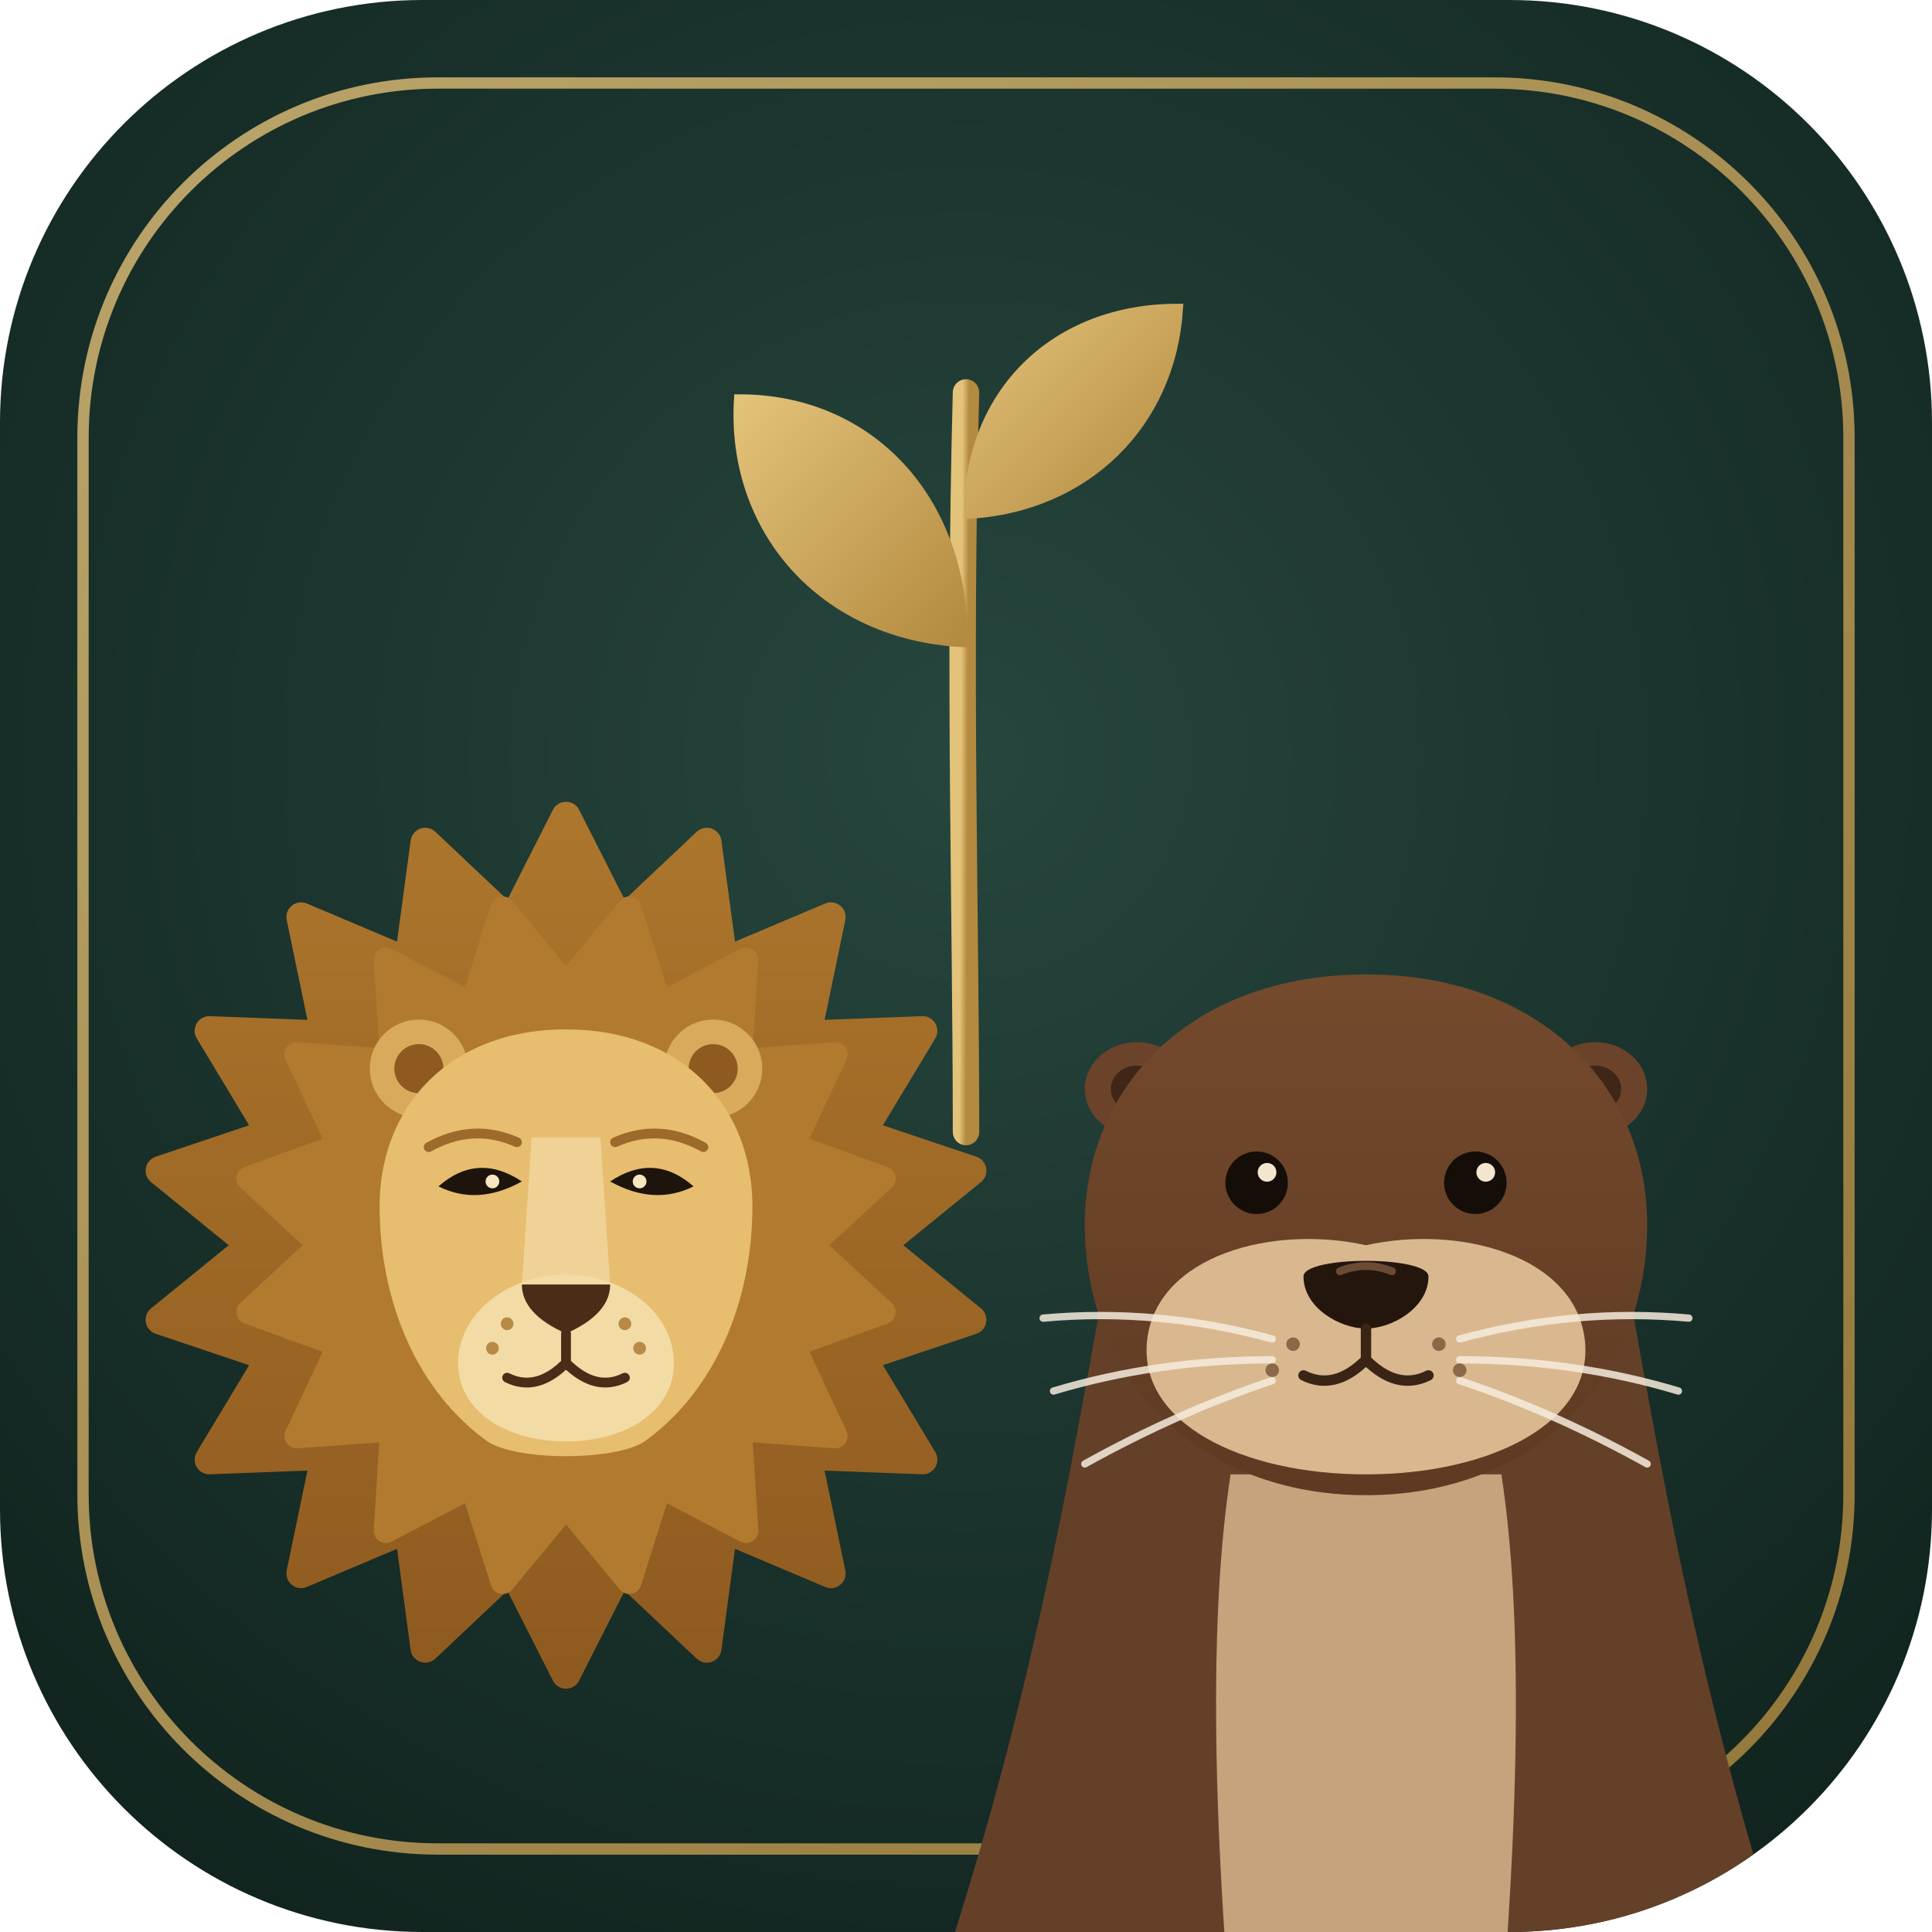
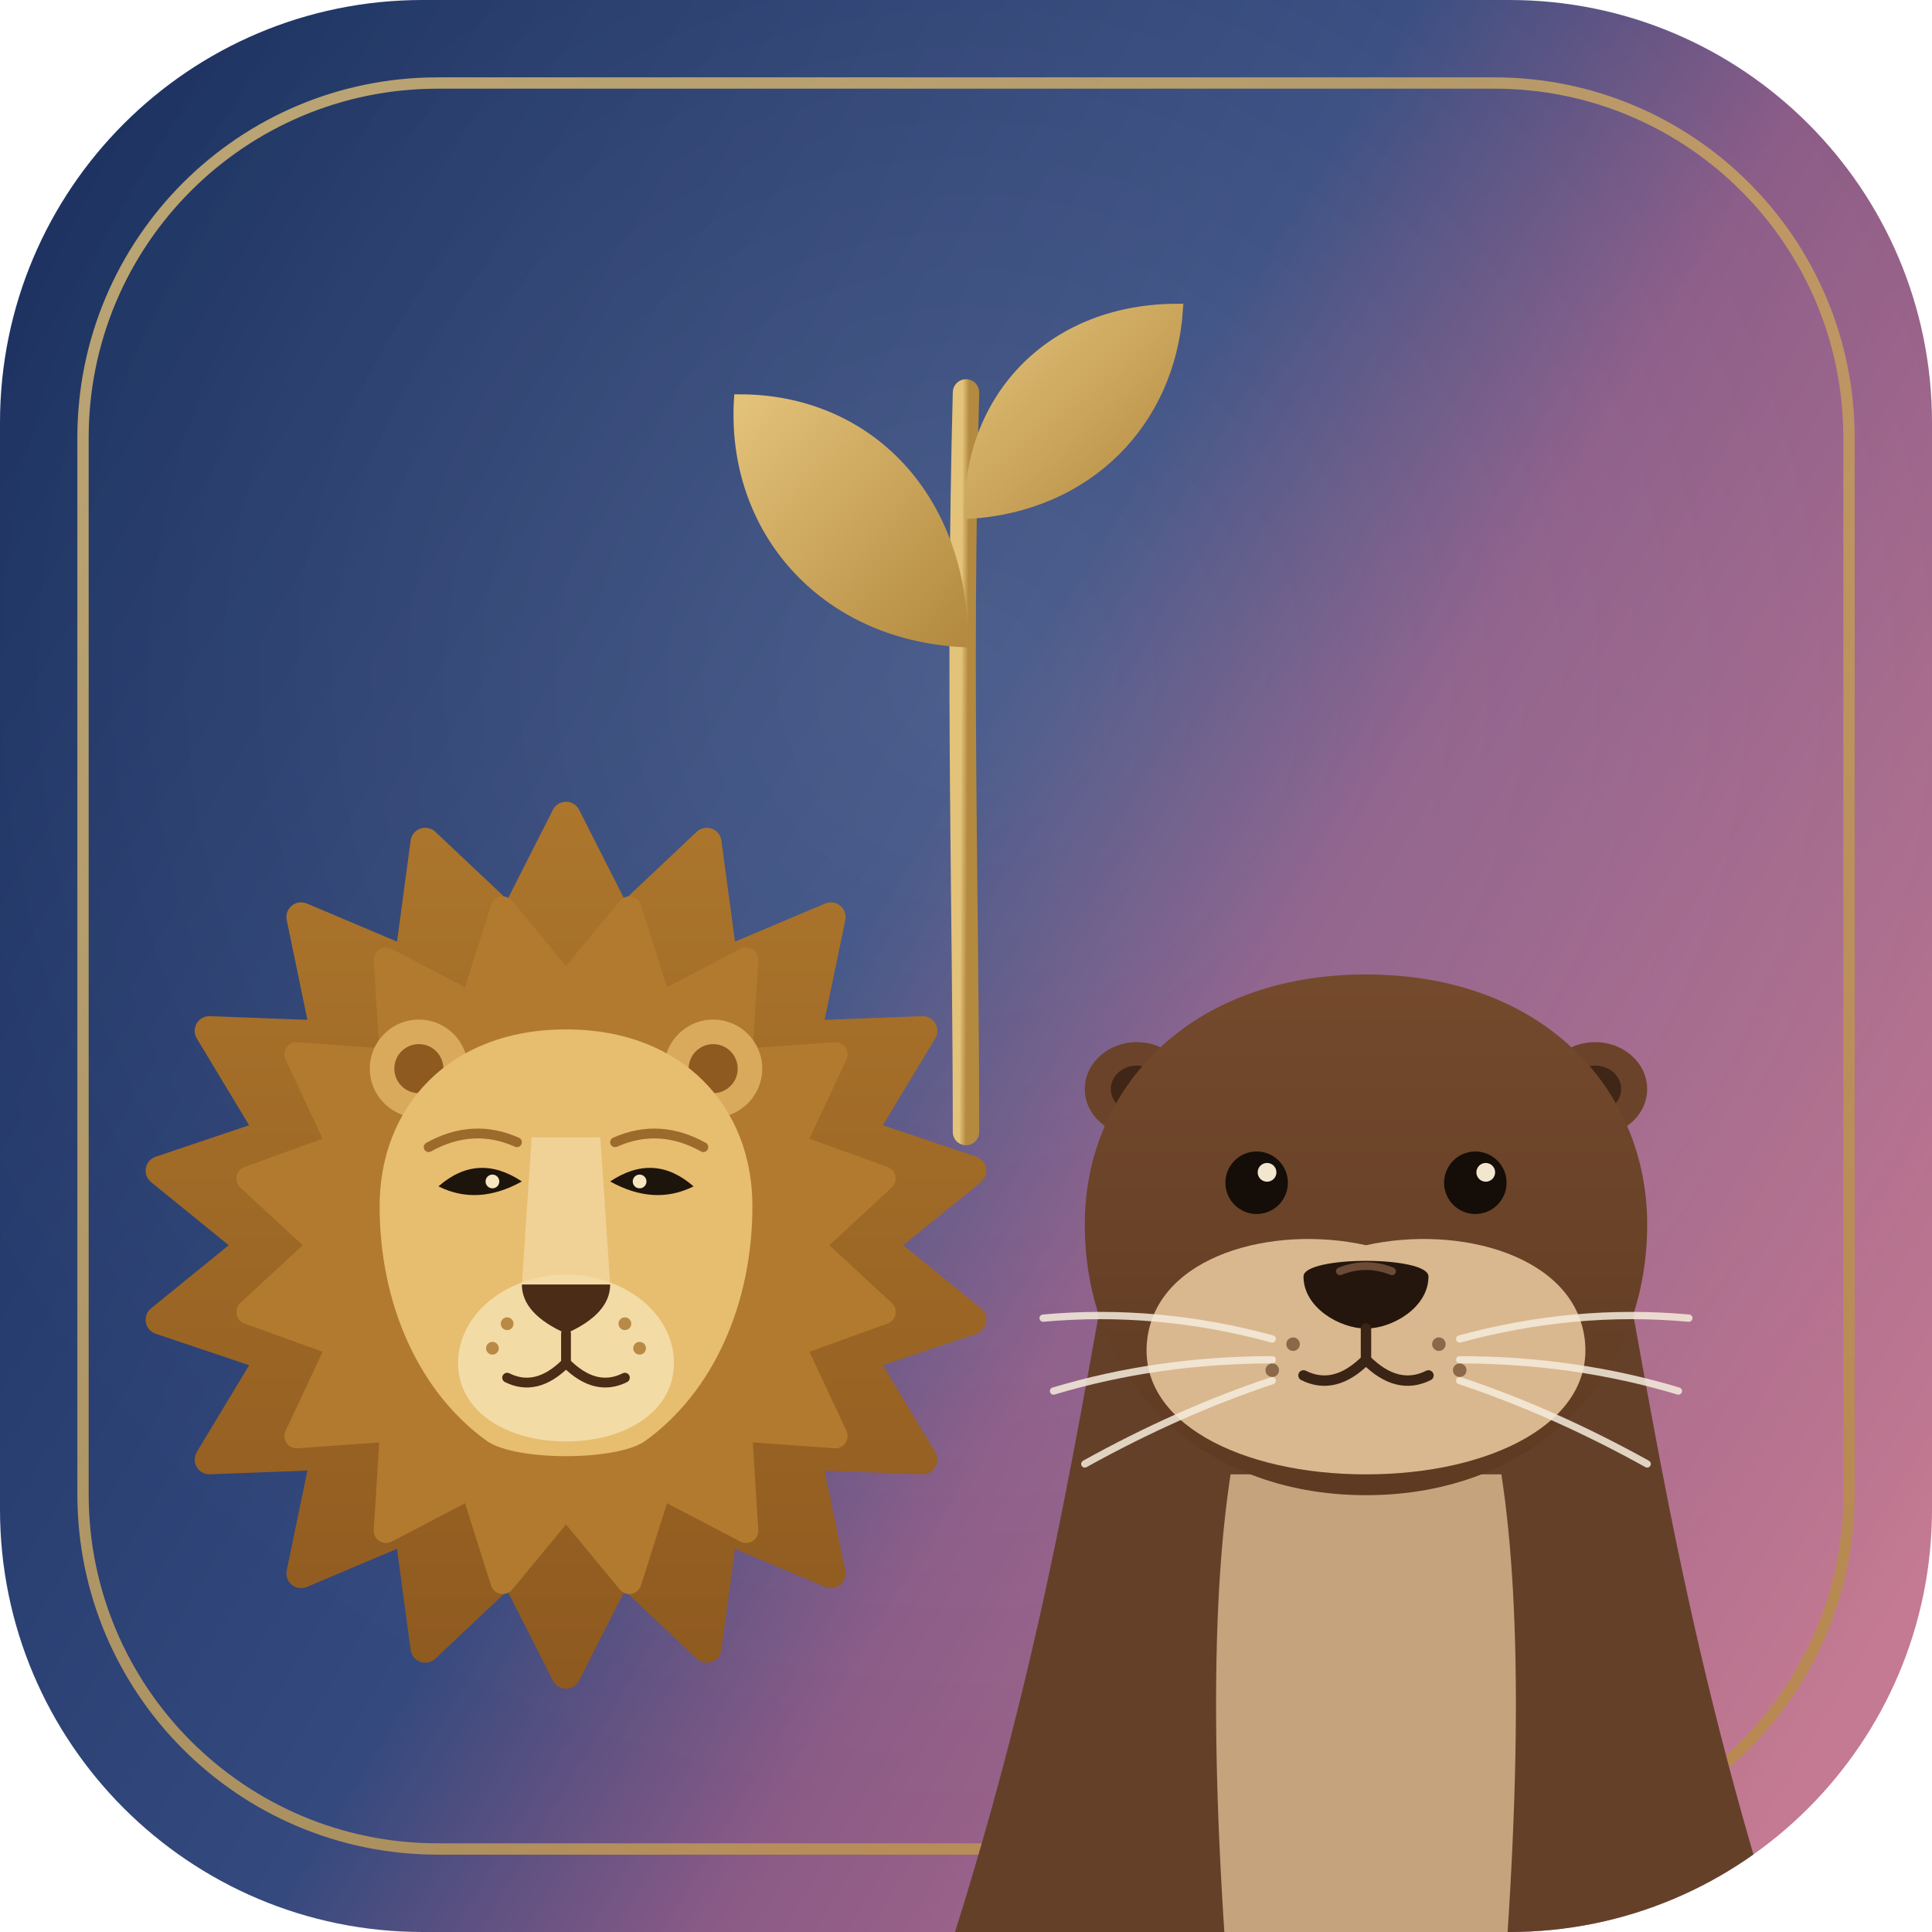
<svg xmlns="http://www.w3.org/2000/svg" viewBox="0 0 512 512">
  <defs>
-     <radialGradient id="fond" cx="256" cy="200" r="380" gradientUnits="userSpaceOnUse">
-       <stop offset="0" stop-color="#26463e" />
-       <stop offset="1" stop-color="#10221d" />
+     <linearGradient id="fond" x1="0" y1="0.2" x2="1" y2="0.8">
+       <stop offset="0" stop-color="#1b3160" />
+       <stop offset=".45" stop-color="#34497e" />
+       <stop offset=".62" stop-color="#8a5a86" />
+       <stop offset="1" stop-color="#c47a92" />
+     </linearGradient>
+     <radialGradient id="voile" cx="256" cy="180" r="300" gradientUnits="userSpaceOnUse">
+       <stop offset="0" stop-color="#ffffff" stop-opacity=".12" />
+       <stop offset="1" stop-color="#ffffff" stop-opacity="0" />
    </radialGradient>
    <linearGradient id="or" x1="0" y1="0" x2="1" y2="1">
      <stop offset="0" stop-color="#e3c27a" />
      <stop offset="1" stop-color="#b38a3f" />
    </linearGradient>
    <linearGradient id="criniere" x1="0" y1="-1" x2="0" y2="1">
      <stop offset="0" stop-color="#c8913a" />
      <stop offset="1" stop-color="#8f5a1f" />
    </linearGradient>
    <linearGradient id="pelage" x1="0" y1="-1" x2="0" y2="1">
      <stop offset="0" stop-color="#8b5a38" />
      <stop offset="1" stop-color="#5e3a22" />
    </linearGradient>
    <clipPath id="cadre">
      <rect width="512" height="512" rx="112" />
    </clipPath>
  </defs>
  <g clip-path="url(#cadre)">
    <rect width="512" height="512" fill="url(#fond)" />
+     <rect width="512" height="512" fill="url(#voile)" />
    <rect x="22" y="22" width="468" height="468" rx="94" fill="none" stroke="url(#or)" stroke-width="3" opacity=".8" />
    <g stroke="url(#or)" stroke-linecap="round" fill="none">
      <path d="M256 300 C256 240 254 180 256 104" stroke-width="7" />
      <path d="M255 170 C218 168 194 140 196 106 C230 106 255 132 255 170 Z" fill="url(#or)" stroke-width="3" />
      <path d="M257 136 C288 134 310 112 312 82 C280 82 257 104 257 136 Z" fill="url(#or)" stroke-width="3" />
    </g>
    <g transform="translate(150 330) scale(1.3)">
      <g>
        <path fill="url(#criniere)" stroke="url(#criniere)" stroke-width="6" stroke-linejoin="round" d="M0.0 -87.4 L11.1 -65.5 L28.7 -82.1 L32.0 -57.6 L54.0 -66.9 L49.0 -42.8 L72.7 -43.7 L60.1 -22.8 L82.7 -15.2 L64.0 0.0 L82.7 15.2 L60.1 22.8 L72.7 43.7 L49.0 42.8 L54.0 66.9 L32.0 57.6 L28.7 82.1 L11.1 65.5 L0.0 87.4 L-11.1 65.5 L-28.7 82.1 L-32.0 57.6 L-54.0 66.9 L-49.0 42.8 L-72.7 43.7 L-60.1 22.8 L-82.7 15.2 L-64.0 0.0 L-82.7 -15.2 L-60.1 -22.8 L-72.7 -43.7 L-49.0 -42.8 L-54.0 -66.9 L-32.0 -57.6 L-28.7 -82.1 L-11.1 -65.5 L0.0 -87.4 Z" />
        <path fill="#b27a2e" stroke="#b27a2e" stroke-width="5" stroke-linejoin="round" d="M12.9 -68.6 L19.1 -49.0 L36.7 -58.2 L35.4 -37.5 L54.9 -38.9 L46.2 -20.3 L64.7 -13.6 L50.0 0.0 L64.7 13.6 L46.2 20.3 L54.9 38.9 L35.4 37.5 L36.7 58.2 L19.1 49.0 L12.9 68.6 L0.0 53.0 L-12.9 68.6 L-19.1 49.0 L-36.7 58.2 L-35.4 37.5 L-54.9 38.9 L-46.2 20.3 L-64.7 13.6 L-50.0 0.0 L-64.7 -13.6 L-46.2 -20.3 L-54.9 -38.9 L-35.4 -37.5 L-36.7 -58.2 L-19.1 -49.0 L-12.9 -68.6 L-0.0 -53.0 L12.9 -68.6 Z" />
        <circle cx="-30" cy="-36" r="10" fill="#d9aa5c" />
        <circle cx="30" cy="-36" r="10" fill="#d9aa5c" />
        <circle cx="-30" cy="-36" r="5" fill="#8f5a1f" />
        <circle cx="30" cy="-36" r="5" fill="#8f5a1f" />
        <path fill="#e7bd6f" d="M0-44 C24-44 38-28 38-8 C38 12 30 30 16 40 C10 44 -10 44 -16 40 C-30 30 -38 12 -38-8 C-38-28 -24-44 0-44 Z" />
        <path fill="#f3dba6" d="M0 6 C12 6 22 14 22 24 C22 34 12 40 0 40 C-12 40 -22 34 -22 24 C-22 14 -12 6 0 6 Z" />
        <path fill="#f3dba6" opacity=".7" d="M-7-22 L7-22 L9 8 L-9 8 Z" />
        <path fill="#1d140c" d="M-26-12 Q-18-19 -9-13 Q-18-8 -26-12 Z" />
        <path fill="#1d140c" d="M26-12 Q18-19 9-13 Q18-8 26-12 Z" />
        <circle cx="-15" cy="-13" r="1.4" fill="#f6e7c1" />
        <circle cx="15" cy="-13" r="1.4" fill="#f6e7c1" />
        <path d="M-28-20 Q-19-25 -10-21 M28-20 Q19-25 10-21" stroke="#9c6a2a" stroke-width="2" fill="none" stroke-linecap="round" />
        <path fill="#4a2c17" d="M-9 8 L9 8 Q9 14 0 18 Q-9 14 -9 8 Z" />
        <path d="M0 18 V24 M0 24 Q-6 30 -12 27 M0 24 Q6 30 12 27" stroke="#4a2c17" stroke-width="2" fill="none" stroke-linecap="round" />
        <g fill="#b88a45">
          <circle cx="-12" cy="16" r="1.3" />
          <circle cx="-15" cy="21" r="1.3" />
          <circle cx="12" cy="16" r="1.3" />
          <circle cx="15" cy="21" r="1.3" />
        </g>
      </g>
    </g>
    <g transform="translate(362 330) scale(1.38)">
      <g>
        <path fill="#654029" d="M-50 6 C-58 50 -66 100 -92 170 L92 170 C66 100 58 50 50 6 Z" />
        <path fill="#cfae86" d="M-26 44 C-30 70 -30 110 -24 170 L24 170 C30 110 30 70 26 44 Z" opacity=".9" />
        <ellipse cx="-44" cy="-30" rx="10" ry="9" fill="#6b432a" />
        <ellipse cx="44" cy="-30" rx="10" ry="9" fill="#6b432a" />
        <ellipse cx="-44" cy="-30" rx="5" ry="4.5" fill="#3f2616" />
        <ellipse cx="44" cy="-30" rx="5" ry="4.5" fill="#3f2616" />
        <path fill="url(#pelage)" d="M0-52 C34-52 54-30 54-4 C54 26 32 48 0 48 C-32 48 -54 26 -54-4 C-54-30 -34-52 0-52 Z" />
        <path fill="#d9b88f" d="M0 0 C18-4 40 2 42 18 C44 34 24 44 0 44 C-24 44 -44 34 -42 18 C-40 2 -18-4 0 0 Z" />
        <circle cx="-21" cy="-12" r="6" fill="#140d08" />
        <circle cx="21" cy="-12" r="6" fill="#140d08" />
        <circle cx="-19" cy="-14" r="1.8" fill="#f3e6cf" />
        <circle cx="23" cy="-14" r="1.8" fill="#f3e6cf" />
        <path fill="#24160d" d="M-12 6 C-12 2 12 2 12 6 C12 12 5 16 0 16 C-5 16 -12 12 -12 6 Z" />
        <path d="M-5 5 Q0 3 5 5" stroke="#6b4a36" stroke-width="1.5" fill="none" stroke-linecap="round" />
        <path d="M0 16 V22 M0 22 Q-6 28 -12 25 M0 22 Q6 28 12 25" stroke="#3a2415" stroke-width="2" fill="none" stroke-linecap="round" />
        <g stroke="#f6ecdc" stroke-width="1.4" stroke-linecap="round" opacity=".85" fill="none">
          <path d="M-18 18 Q-40 12 -62 14" />
          <path d="M-18 22 Q-40 22 -60 28" />
          <path d="M-18 26 Q-36 32 -54 42" />
          <path d="M18 18 Q40 12 62 14" />
          <path d="M18 22 Q40 22 60 28" />
          <path d="M18 26 Q36 32 54 42" />
        </g>
        <g fill="#8a6848">
          <circle cx="-14" cy="19" r="1.3" />
          <circle cx="-18" cy="24" r="1.3" />
          <circle cx="14" cy="19" r="1.3" />
          <circle cx="18" cy="24" r="1.3" />
        </g>
      </g>
    </g>
  </g>
</svg>
